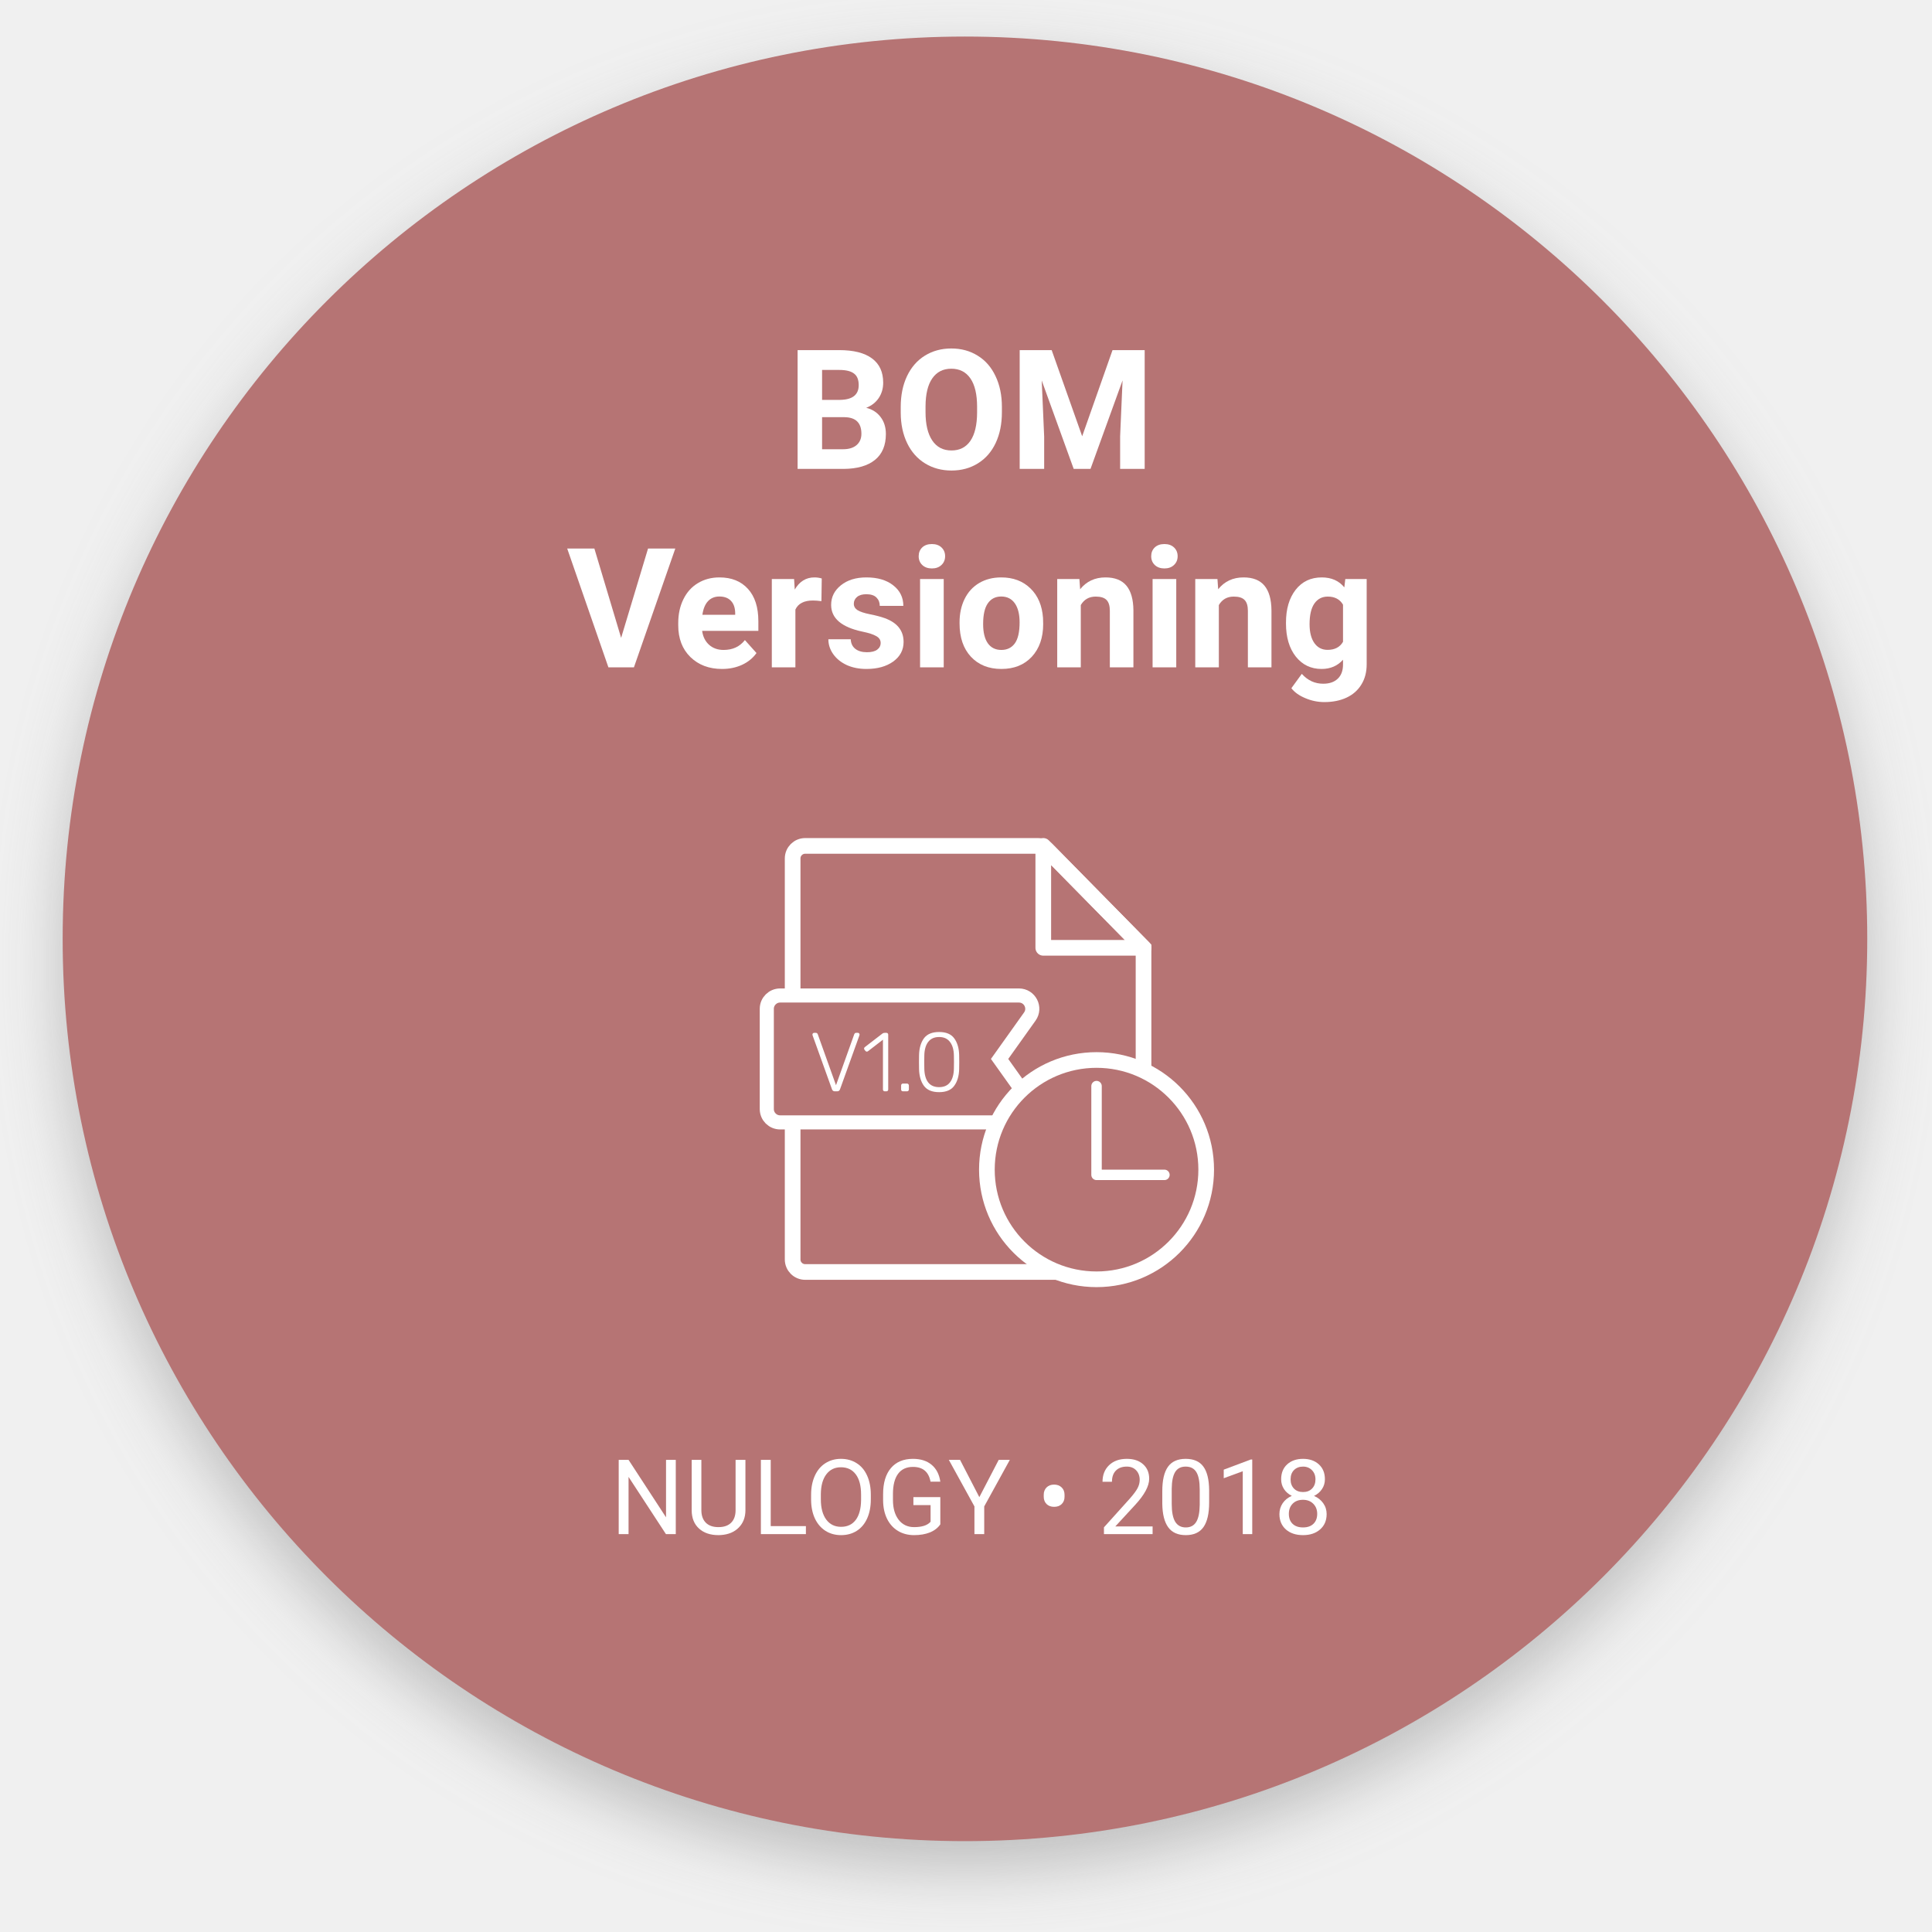
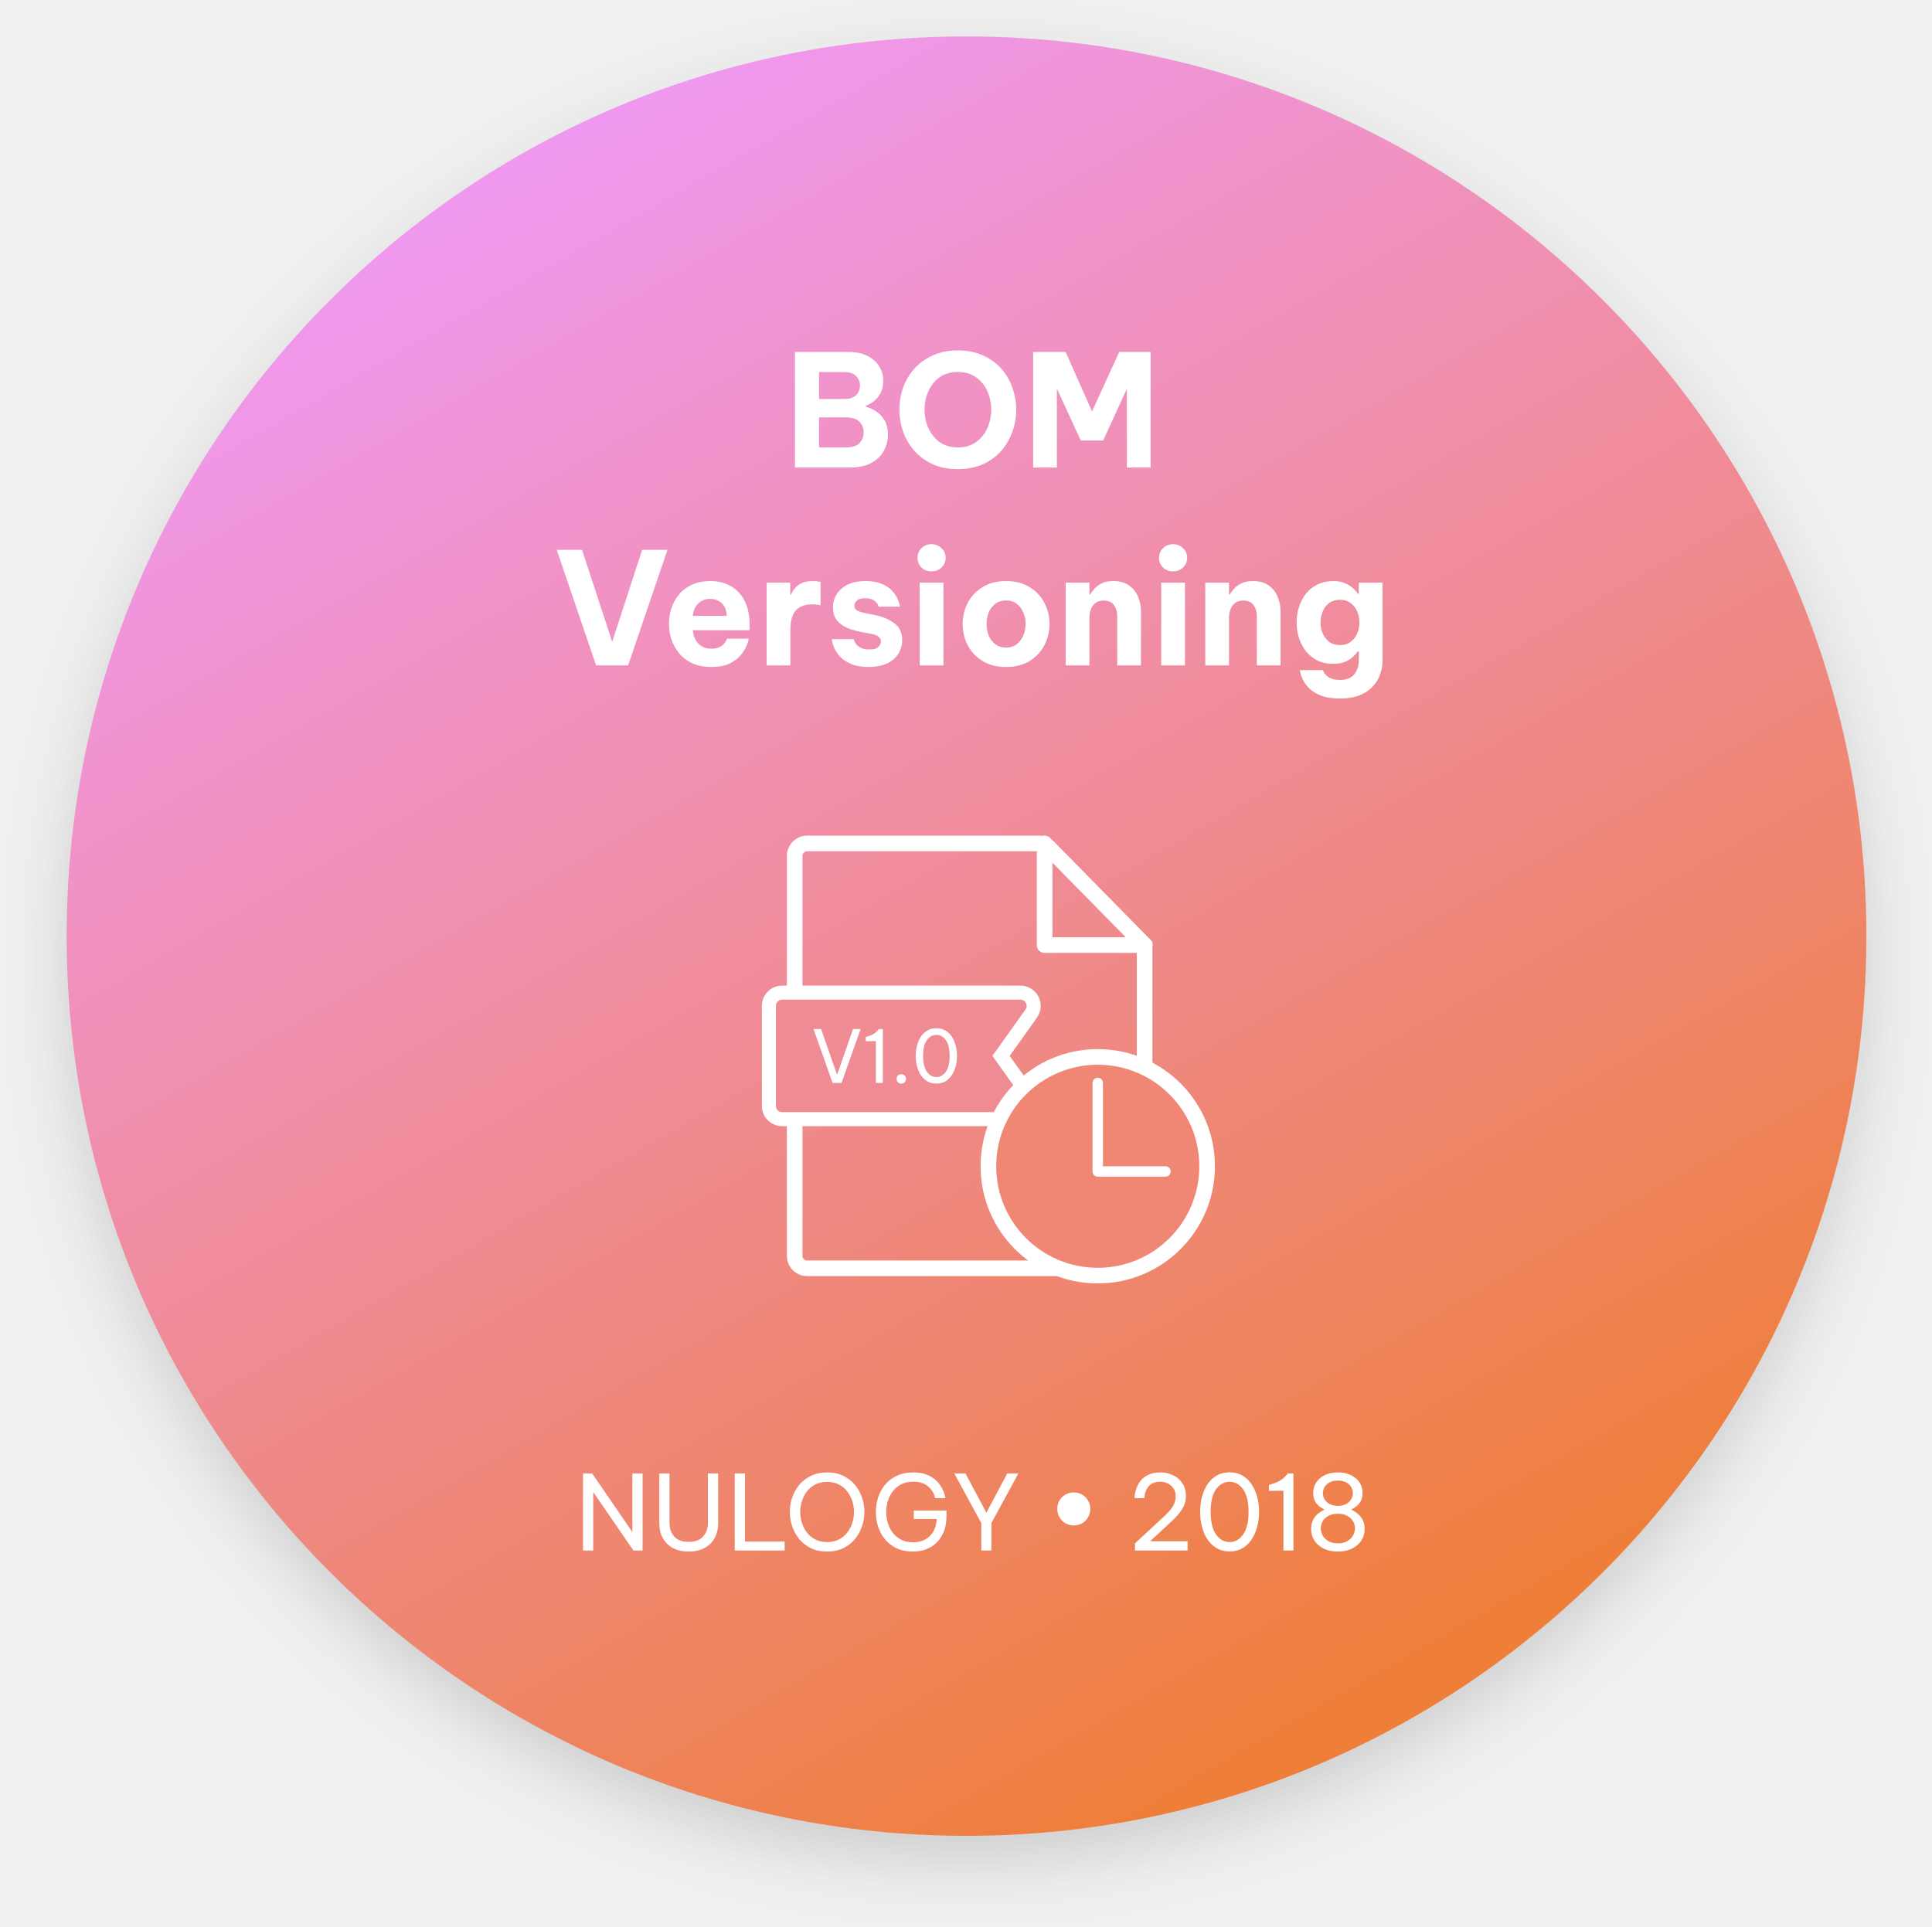
- <svg xmlns="http://www.w3.org/2000/svg" width="370" height="370" viewBox="0 0 370 370" fill="none">
-   <g filter="url(#filter0_d)">
-     <circle cx="184.8" cy="179.8" r="172.8" fill="#B67474" />
+ <svg xmlns="http://www.w3.org/2000/svg" width="371" height="370" viewBox="0 0 371 370" fill="none">
+   <g filter="url(#filter0_d_624_10244)">
+     <circle cx="185.6" cy="179.8" r="172.8" fill="url(#paint0_linear_624_10244)" />
  </g>
-   <path d="M152.75 89.8V67.05H160.719C163.479 67.05 165.573 67.581 167 68.644C168.427 69.696 169.141 71.243 169.141 73.284C169.141 74.399 168.854 75.383 168.281 76.237C167.708 77.081 166.911 77.701 165.891 78.097C167.057 78.389 167.974 78.977 168.641 79.862C169.318 80.748 169.656 81.831 169.656 83.112C169.656 85.3 168.958 86.956 167.562 88.081C166.167 89.206 164.177 89.779 161.594 89.8H152.75ZM157.438 79.894V86.034H161.453C162.557 86.034 163.417 85.774 164.031 85.253C164.656 84.722 164.969 83.993 164.969 83.066C164.969 80.982 163.891 79.925 161.734 79.894H157.438ZM157.438 76.581H160.906C163.271 76.54 164.453 75.597 164.453 73.753C164.453 72.722 164.151 71.982 163.547 71.534C162.953 71.076 162.01 70.847 160.719 70.847H157.438V76.581Z" fill="white" />
-   <path d="M191.875 78.941C191.875 81.18 191.479 83.144 190.688 84.831C189.896 86.519 188.76 87.821 187.281 88.737C185.812 89.654 184.125 90.112 182.219 90.112C180.333 90.112 178.651 89.659 177.172 88.753C175.693 87.847 174.547 86.555 173.734 84.878C172.922 83.191 172.51 81.253 172.5 79.066V77.941C172.5 75.701 172.901 73.732 173.703 72.034C174.516 70.326 175.656 69.019 177.125 68.112C178.604 67.196 180.292 66.737 182.188 66.737C184.083 66.737 185.766 67.196 187.234 68.112C188.714 69.019 189.854 70.326 190.656 72.034C191.469 73.732 191.875 75.696 191.875 77.925V78.941ZM187.125 77.909C187.125 75.524 186.698 73.712 185.844 72.472C184.99 71.232 183.771 70.612 182.188 70.612C180.615 70.612 179.401 71.227 178.547 72.456C177.693 73.675 177.26 75.467 177.25 77.831V78.941C177.25 81.264 177.677 83.066 178.531 84.347C179.385 85.628 180.615 86.269 182.219 86.269C183.792 86.269 185 85.654 185.844 84.425C186.688 83.186 187.115 81.383 187.125 79.019V77.909Z" fill="white" />
-   <path d="M201.406 67.05L207.25 83.55L213.062 67.05H219.219V89.8H214.516V83.581L214.984 72.847L208.844 89.8H205.625L199.5 72.862L199.969 83.581V89.8H195.281V67.05H201.406Z" fill="white" />
-   <path d="M118.953 122.159L124.109 105.05H129.328L121.406 127.8H116.516L108.625 105.05H113.828L118.953 122.159Z" fill="white" />
-   <path d="M138.281 128.113C135.802 128.113 133.781 127.352 132.219 125.831C130.667 124.31 129.891 122.284 129.891 119.753V119.316C129.891 117.618 130.219 116.102 130.875 114.769C131.531 113.425 132.458 112.394 133.656 111.675C134.865 110.946 136.24 110.581 137.781 110.581C140.094 110.581 141.911 111.31 143.234 112.769C144.568 114.227 145.234 116.295 145.234 118.972V120.816H134.469C134.615 121.92 135.052 122.805 135.781 123.472C136.521 124.139 137.453 124.472 138.578 124.472C140.318 124.472 141.677 123.842 142.656 122.581L144.875 125.066C144.198 126.024 143.281 126.774 142.125 127.316C140.969 127.847 139.688 128.113 138.281 128.113ZM137.766 114.238C136.87 114.238 136.141 114.54 135.578 115.144C135.026 115.748 134.672 116.613 134.516 117.738H140.797V117.378C140.776 116.378 140.505 115.607 139.984 115.066C139.464 114.514 138.724 114.238 137.766 114.238Z" fill="white" />
-   <path d="M157.312 115.128C156.698 115.045 156.156 115.003 155.688 115.003C153.979 115.003 152.859 115.581 152.328 116.738V127.8H147.812V110.894H152.078L152.203 112.909C153.109 111.357 154.365 110.581 155.969 110.581C156.469 110.581 156.938 110.649 157.375 110.784L157.312 115.128Z" fill="white" />
-   <path d="M168.656 123.128C168.656 122.576 168.38 122.144 167.828 121.831C167.286 121.508 166.411 121.222 165.203 120.972C161.182 120.128 159.172 118.42 159.172 115.847C159.172 114.347 159.792 113.097 161.031 112.097C162.281 111.087 163.911 110.581 165.922 110.581C168.068 110.581 169.781 111.087 171.062 112.097C172.354 113.107 173 114.42 173 116.034H168.484C168.484 115.389 168.276 114.857 167.859 114.441C167.443 114.014 166.792 113.8 165.906 113.8C165.146 113.8 164.557 113.972 164.141 114.316C163.724 114.659 163.516 115.097 163.516 115.628C163.516 116.128 163.75 116.534 164.219 116.847C164.698 117.149 165.5 117.415 166.625 117.644C167.75 117.863 168.698 118.113 169.469 118.394C171.854 119.269 173.047 120.784 173.047 122.941C173.047 124.482 172.385 125.732 171.062 126.691C169.74 127.639 168.031 128.113 165.938 128.113C164.521 128.113 163.26 127.863 162.156 127.363C161.062 126.852 160.203 126.159 159.578 125.284C158.953 124.399 158.641 123.446 158.641 122.425H162.922C162.964 123.227 163.26 123.842 163.812 124.269C164.365 124.696 165.104 124.909 166.031 124.909C166.896 124.909 167.547 124.748 167.984 124.425C168.432 124.092 168.656 123.659 168.656 123.128Z" fill="white" />
-   <path d="M180.734 127.8H176.203V110.894H180.734V127.8ZM175.938 106.519C175.938 105.842 176.161 105.284 176.609 104.847C177.068 104.409 177.688 104.191 178.469 104.191C179.24 104.191 179.854 104.409 180.312 104.847C180.771 105.284 181 105.842 181 106.519C181 107.206 180.766 107.769 180.297 108.206C179.839 108.644 179.229 108.863 178.469 108.863C177.708 108.863 177.094 108.644 176.625 108.206C176.167 107.769 175.938 107.206 175.938 106.519Z" fill="white" />
-   <path d="M183.766 119.191C183.766 117.514 184.089 116.019 184.734 114.706C185.38 113.394 186.307 112.378 187.516 111.659C188.734 110.941 190.146 110.581 191.75 110.581C194.031 110.581 195.891 111.279 197.328 112.675C198.776 114.071 199.583 115.967 199.75 118.363L199.781 119.519C199.781 122.113 199.057 124.196 197.609 125.769C196.161 127.331 194.219 128.113 191.781 128.113C189.344 128.113 187.396 127.331 185.938 125.769C184.49 124.206 183.766 122.081 183.766 119.394V119.191ZM188.281 119.519C188.281 121.123 188.583 122.352 189.188 123.206C189.792 124.05 190.656 124.472 191.781 124.472C192.875 124.472 193.729 124.055 194.344 123.222C194.958 122.378 195.266 121.034 195.266 119.191C195.266 117.618 194.958 116.399 194.344 115.534C193.729 114.67 192.865 114.238 191.75 114.238C190.646 114.238 189.792 114.67 189.188 115.534C188.583 116.389 188.281 117.717 188.281 119.519Z" fill="white" />
-   <path d="M206.719 110.894L206.859 112.847C208.068 111.337 209.688 110.581 211.719 110.581C213.51 110.581 214.844 111.107 215.719 112.159C216.594 113.212 217.042 114.784 217.062 116.878V127.8H212.547V116.988C212.547 116.029 212.339 115.337 211.922 114.909C211.505 114.472 210.812 114.253 209.844 114.253C208.573 114.253 207.62 114.795 206.984 115.878V127.8H202.469V110.894H206.719Z" fill="white" />
-   <path d="M225.266 127.8H220.734V110.894H225.266V127.8ZM220.469 106.519C220.469 105.842 220.693 105.284 221.141 104.847C221.599 104.409 222.219 104.191 223 104.191C223.771 104.191 224.385 104.409 224.844 104.847C225.302 105.284 225.531 105.842 225.531 106.519C225.531 107.206 225.297 107.769 224.828 108.206C224.37 108.644 223.76 108.863 223 108.863C222.24 108.863 221.625 108.644 221.156 108.206C220.698 107.769 220.469 107.206 220.469 106.519Z" fill="white" />
-   <path d="M233.156 110.894L233.297 112.847C234.505 111.337 236.125 110.581 238.156 110.581C239.948 110.581 241.281 111.107 242.156 112.159C243.031 113.212 243.479 114.784 243.5 116.878V127.8H238.984V116.988C238.984 116.029 238.776 115.337 238.359 114.909C237.943 114.472 237.25 114.253 236.281 114.253C235.01 114.253 234.057 114.795 233.422 115.878V127.8H228.906V110.894H233.156Z" fill="white" />
-   <path d="M246.281 119.222C246.281 116.628 246.896 114.54 248.125 112.956C249.365 111.373 251.031 110.581 253.125 110.581C254.979 110.581 256.422 111.217 257.453 112.488L257.641 110.894H261.734V127.238C261.734 128.717 261.396 130.003 260.719 131.097C260.052 132.191 259.109 133.024 257.891 133.597C256.672 134.17 255.245 134.456 253.609 134.456C252.37 134.456 251.161 134.206 249.984 133.706C248.807 133.217 247.917 132.581 247.312 131.8L249.312 129.05C250.438 130.31 251.802 130.941 253.406 130.941C254.604 130.941 255.536 130.618 256.203 129.972C256.87 129.337 257.203 128.43 257.203 127.253V126.347C256.161 127.524 254.792 128.113 253.094 128.113C251.062 128.113 249.417 127.321 248.156 125.738C246.906 124.144 246.281 122.034 246.281 119.409V119.222ZM250.797 119.55C250.797 121.081 251.104 122.284 251.719 123.159C252.333 124.024 253.177 124.456 254.25 124.456C255.625 124.456 256.609 123.941 257.203 122.909V115.8C256.599 114.769 255.625 114.253 254.281 114.253C253.198 114.253 252.344 114.696 251.719 115.581C251.104 116.467 250.797 117.79 250.797 119.55Z" fill="white" />
-   <path d="M129.418 293.8H127.533L120.375 282.843V293.8H118.49V279.581H120.375L127.553 290.587V279.581H129.418V293.8Z" fill="white" />
-   <path d="M142.758 279.581V289.249C142.751 290.59 142.328 291.687 141.488 292.54C140.655 293.393 139.522 293.872 138.09 293.976L137.592 293.995C136.036 293.995 134.796 293.575 133.871 292.736C132.947 291.896 132.478 290.74 132.465 289.269V279.581H134.32V289.21C134.32 290.239 134.604 291.04 135.17 291.613C135.736 292.179 136.544 292.462 137.592 292.462C138.653 292.462 139.464 292.179 140.023 291.613C140.59 291.046 140.873 290.249 140.873 289.22V279.581H142.758Z" fill="white" />
-   <path d="M147.602 292.267H154.34V293.8H145.717V279.581H147.602V292.267Z" fill="white" />
-   <path d="M166.771 287.15C166.771 288.543 166.537 289.76 166.068 290.802C165.6 291.837 164.936 292.628 164.076 293.175C163.217 293.722 162.214 293.995 161.068 293.995C159.949 293.995 158.956 293.722 158.09 293.175C157.224 292.622 156.55 291.837 156.068 290.822C155.593 289.799 155.349 288.618 155.336 287.277V286.251C155.336 284.884 155.574 283.676 156.049 282.628C156.524 281.58 157.195 280.779 158.061 280.226C158.933 279.666 159.929 279.386 161.049 279.386C162.188 279.386 163.191 279.663 164.057 280.216C164.929 280.763 165.6 281.56 166.068 282.609C166.537 283.65 166.771 284.865 166.771 286.251V287.15ZM164.906 286.232C164.906 284.545 164.568 283.253 163.891 282.355C163.214 281.45 162.266 280.997 161.049 280.997C159.864 280.997 158.93 281.45 158.246 282.355C157.569 283.253 157.221 284.503 157.201 286.105V287.15C157.201 288.784 157.543 290.07 158.227 291.007C158.917 291.938 159.864 292.404 161.068 292.404C162.279 292.404 163.217 291.964 163.881 291.085C164.545 290.2 164.887 288.934 164.906 287.286V286.232Z" fill="white" />
-   <path d="M180.082 291.935C179.6 292.625 178.926 293.142 178.061 293.488C177.201 293.826 176.199 293.995 175.053 293.995C173.894 293.995 172.865 293.725 171.967 293.185C171.068 292.638 170.372 291.863 169.877 290.861C169.389 289.858 169.138 288.696 169.125 287.374V286.134C169.125 283.992 169.623 282.332 170.619 281.154C171.622 279.975 173.028 279.386 174.838 279.386C176.322 279.386 177.517 279.767 178.422 280.529C179.327 281.284 179.88 282.358 180.082 283.751H178.207C177.855 281.87 176.736 280.929 174.848 280.929C173.591 280.929 172.637 281.372 171.986 282.257C171.342 283.136 171.016 284.412 171.01 286.085V287.247C171.01 288.842 171.374 290.112 172.104 291.056C172.833 291.993 173.819 292.462 175.062 292.462C175.766 292.462 176.381 292.384 176.908 292.228C177.436 292.072 177.872 291.808 178.217 291.437V288.243H174.926V286.72H180.082V291.935Z" fill="white" />
-   <path d="M187.553 286.72L191.264 279.581H193.393L188.49 288.497V293.8H186.615V288.497L181.713 279.581H183.861L187.553 286.72Z" fill="white" />
-   <path d="M199.887 286.261C199.887 285.695 200.066 285.229 200.424 284.865C200.788 284.5 201.27 284.318 201.869 284.318C202.462 284.318 202.943 284.497 203.314 284.855C203.686 285.206 203.871 285.685 203.871 286.29V286.652C203.871 287.218 203.692 287.68 203.334 288.038C202.976 288.396 202.491 288.575 201.879 288.575C201.273 288.575 200.788 288.396 200.424 288.038C200.066 287.674 199.887 287.205 199.887 286.632V286.261Z" fill="white" />
-   <path d="M220.736 293.8H211.42V292.501L216.342 287.032C217.071 286.206 217.572 285.535 217.846 285.021C218.126 284.5 218.266 283.963 218.266 283.409C218.266 282.667 218.041 282.059 217.592 281.583C217.143 281.108 216.544 280.87 215.795 280.87C214.896 280.87 214.197 281.128 213.695 281.642C213.201 282.15 212.953 282.859 212.953 283.771H211.146C211.146 282.462 211.566 281.404 212.406 280.597C213.253 279.79 214.382 279.386 215.795 279.386C217.117 279.386 218.161 279.734 218.93 280.431C219.698 281.121 220.082 282.042 220.082 283.195C220.082 284.594 219.19 286.261 217.406 288.195L213.598 292.325H220.736V293.8Z" fill="white" />
-   <path d="M231.566 287.736C231.566 289.851 231.205 291.424 230.482 292.452C229.76 293.481 228.63 293.995 227.094 293.995C225.577 293.995 224.454 293.494 223.725 292.491C222.995 291.482 222.618 289.978 222.592 287.98V285.568C222.592 283.478 222.953 281.925 223.676 280.909C224.398 279.894 225.531 279.386 227.074 279.386C228.604 279.386 229.73 279.878 230.453 280.861C231.176 281.837 231.547 283.348 231.566 285.392V287.736ZM229.76 285.265C229.76 283.735 229.545 282.622 229.115 281.925C228.686 281.222 228.005 280.87 227.074 280.87C226.15 280.87 225.476 281.219 225.053 281.915C224.63 282.612 224.411 283.683 224.398 285.128V288.019C224.398 289.555 224.62 290.691 225.062 291.427C225.512 292.156 226.189 292.521 227.094 292.521C227.986 292.521 228.646 292.176 229.076 291.486C229.512 290.795 229.74 289.708 229.76 288.224V285.265Z" fill="white" />
-   <path d="M239.818 293.8H238.002V281.759L234.359 283.097V281.456L239.535 279.513H239.818V293.8Z" fill="white" />
-   <path d="M253.734 283.292C253.734 284.002 253.546 284.633 253.168 285.187C252.797 285.74 252.292 286.173 251.654 286.486C252.396 286.805 252.982 287.27 253.412 287.882C253.848 288.494 254.066 289.187 254.066 289.962C254.066 291.193 253.65 292.172 252.816 292.902C251.99 293.631 250.899 293.995 249.545 293.995C248.178 293.995 247.081 293.631 246.254 292.902C245.434 292.166 245.023 291.186 245.023 289.962C245.023 289.194 245.232 288.501 245.648 287.882C246.072 287.264 246.654 286.795 247.396 286.476C246.765 286.163 246.267 285.73 245.902 285.177C245.538 284.624 245.355 283.995 245.355 283.292C245.355 282.094 245.74 281.144 246.508 280.441C247.276 279.738 248.288 279.386 249.545 279.386C250.795 279.386 251.804 279.738 252.572 280.441C253.347 281.144 253.734 282.094 253.734 283.292ZM252.26 289.923C252.26 289.129 252.006 288.481 251.498 287.98C250.997 287.478 250.339 287.228 249.525 287.228C248.712 287.228 248.057 287.475 247.562 287.97C247.074 288.465 246.83 289.116 246.83 289.923C246.83 290.73 247.068 291.365 247.543 291.827C248.025 292.29 248.692 292.521 249.545 292.521C250.391 292.521 251.055 292.29 251.537 291.827C252.019 291.359 252.26 290.724 252.26 289.923ZM249.545 280.87C248.835 280.87 248.259 281.092 247.816 281.534C247.38 281.971 247.162 282.566 247.162 283.322C247.162 284.044 247.377 284.63 247.807 285.079C248.243 285.522 248.822 285.743 249.545 285.743C250.268 285.743 250.844 285.522 251.273 285.079C251.71 284.63 251.928 284.044 251.928 283.322C251.928 282.599 251.703 282.01 251.254 281.554C250.805 281.098 250.235 280.87 249.545 280.87Z" fill="white" />
-   <path fill-rule="evenodd" clip-rule="evenodd" d="M147 193.2C147 191.875 148.075 190.8 149.4 190.8H195.142C197.093 190.8 198.229 193.004 197.097 194.593L191.248 202.8L197.097 211.007C198.229 212.596 197.093 214.8 195.142 214.8H149.4C148.075 214.8 147 213.726 147 212.4V193.2Z" stroke="white" stroke-width="3" />
-   <path fill-rule="evenodd" clip-rule="evenodd" d="M151.8 164.4C151.8 163.075 152.875 162 154.2 162H198.794C199.438 162 200.054 162.258 200.505 162.717L219 181.519V241.2C219 242.525 217.926 243.6 216.6 243.6H154.2C152.875 243.6 151.8 242.525 151.8 241.2V164.4Z" stroke="white" stroke-width="3" />
-   <path d="M151.5 190.5C151.5 190.5 150 191 150 192C150 193 150 211 150 213C150 215 152 215 152 215" stroke="white" stroke-width="3" stroke-linecap="round" stroke-linejoin="round" />
-   <path fill-rule="evenodd" clip-rule="evenodd" d="M199.8 162L219 181.519H199.8V162Z" stroke="white" stroke-width="3" stroke-linejoin="round" />
-   <path fill-rule="evenodd" clip-rule="evenodd" d="M147 193.2C147 191.875 148.075 190.8 149.4 190.8H195.142C197.093 190.8 198.229 193.004 197.097 194.593L191.248 202.8L197.097 211.007C198.229 212.596 197.093 214.8 195.142 214.8H149.4C148.075 214.8 147 213.726 147 212.4V193.2Z" fill="#B67474" stroke="white" stroke-width="2.4" />
-   <circle cx="210" cy="224" r="21" fill="#B67474" stroke="white" stroke-width="3" />
-   <path d="M210 208V225H223" stroke="white" stroke-width="2" stroke-linecap="round" stroke-linejoin="round" />
-   <path d="M159.88 209C159.613 209 159.432 208.872 159.336 208.616L155.624 198.296L155.592 198.12C155.592 198.035 155.624 197.96 155.688 197.896C155.752 197.832 155.827 197.8 155.912 197.8H156.248C156.344 197.8 156.419 197.827 156.472 197.88C156.536 197.933 156.579 197.987 156.6 198.04L160.104 207.832L163.608 198.04C163.629 197.987 163.667 197.933 163.72 197.88C163.784 197.827 163.864 197.8 163.96 197.8H164.296C164.381 197.8 164.456 197.832 164.52 197.896C164.584 197.96 164.616 198.035 164.616 198.12L164.584 198.296L160.872 208.616C160.776 208.872 160.595 209 160.328 209H159.88ZM169.447 209C169.341 209 169.255 208.968 169.191 208.904C169.127 208.84 169.095 208.755 169.095 208.648V199.112L166.231 201.32C166.146 201.373 166.071 201.4 166.007 201.4C165.901 201.4 165.81 201.352 165.735 201.256L165.559 201.032C165.506 200.957 165.479 200.883 165.479 200.808C165.479 200.701 165.527 200.611 165.623 200.536L169.031 197.912C169.138 197.837 169.277 197.8 169.447 197.8H169.751C169.858 197.8 169.943 197.832 170.007 197.896C170.071 197.96 170.103 198.045 170.103 198.152V208.648C170.103 208.755 170.071 208.84 170.007 208.904C169.943 208.968 169.858 209 169.751 209H169.447ZM172.926 209C172.82 209 172.734 208.968 172.67 208.904C172.606 208.84 172.574 208.755 172.574 208.648V207.88C172.574 207.773 172.606 207.688 172.67 207.624C172.734 207.549 172.82 207.512 172.926 207.512H173.694C173.801 207.512 173.886 207.549 173.95 207.624C174.025 207.688 174.062 207.773 174.062 207.88V208.648C174.062 208.755 174.025 208.84 173.95 208.904C173.886 208.968 173.801 209 173.694 209H172.926ZM179.85 209.16C178.506 209.16 177.535 208.755 176.938 207.944C176.351 207.133 176.042 206.067 176.01 204.744L175.994 203.416L176.01 202.056C176.042 200.733 176.351 199.667 176.938 198.856C177.535 198.045 178.506 197.64 179.85 197.64C181.194 197.64 182.159 198.045 182.746 198.856C183.343 199.667 183.658 200.733 183.69 202.056C183.701 202.355 183.706 202.808 183.706 203.416C183.706 204.013 183.701 204.456 183.69 204.744C183.658 206.067 183.343 207.133 182.746 207.944C182.159 208.755 181.194 209.16 179.85 209.16ZM179.85 208.2C180.767 208.2 181.461 207.896 181.93 207.288C182.41 206.669 182.661 205.795 182.682 204.664C182.693 204.355 182.698 203.928 182.698 203.384C182.698 202.84 182.693 202.424 182.682 202.136C182.661 201.027 182.41 200.163 181.93 199.544C181.461 198.915 180.767 198.6 179.85 198.6C178.933 198.6 178.234 198.915 177.754 199.544C177.285 200.163 177.039 201.027 177.018 202.136L177.002 203.384L177.018 204.664C177.039 205.795 177.285 206.669 177.754 207.288C178.234 207.896 178.933 208.2 179.85 208.2Z" fill="white" />
+   <g clip-path="url(#clip0_624_10244)">
+     <path d="M152.658 89.8V67.6H162.918C164.358 67.6 165.568 67.85 166.548 68.35C167.548 68.85 168.308 69.52 168.828 70.36C169.348 71.18 169.608 72.09 169.608 73.09C169.608 74.07 169.428 74.89 169.068 75.55C168.708 76.19 168.268 76.71 167.748 77.11C167.248 77.49 166.758 77.75 166.278 77.89V78.13C166.818 78.25 167.418 78.51 168.078 78.91C168.738 79.31 169.308 79.88 169.788 80.62C170.268 81.36 170.508 82.32 170.508 83.5C170.508 84.54 170.258 85.54 169.758 86.5C169.278 87.46 168.488 88.25 167.388 88.87C166.308 89.49 164.898 89.8 163.158 89.8H152.658ZM162.138 71.47H157.278V76.63H162.138C163.178 76.63 163.938 76.38 164.418 75.88C164.898 75.38 165.138 74.77 165.138 74.05C165.138 73.35 164.898 72.75 164.418 72.25C163.938 71.73 163.178 71.47 162.138 71.47ZM162.498 80.17H157.278V85.93H162.498C163.678 85.93 164.528 85.65 165.048 85.09C165.588 84.51 165.858 83.82 165.858 83.02C165.858 82.24 165.588 81.57 165.048 81.01C164.528 80.45 163.678 80.17 162.498 80.17ZM183.927 90.1C182.087 90.1 180.467 89.78 179.067 89.14C177.667 88.48 176.487 87.61 175.527 86.53C174.587 85.43 173.877 84.2 173.397 82.84C172.937 81.48 172.707 80.09 172.707 78.67C172.707 77.25 172.937 75.87 173.397 74.53C173.877 73.17 174.587 71.95 175.527 70.87C176.487 69.79 177.667 68.93 179.067 68.29C180.467 67.63 182.087 67.3 183.927 67.3C185.787 67.3 187.417 67.63 188.817 68.29C190.217 68.93 191.387 69.79 192.327 70.87C193.267 71.95 193.967 73.17 194.427 74.53C194.907 75.87 195.147 77.25 195.147 78.67C195.147 80.09 194.907 81.48 194.427 82.84C193.967 84.2 193.267 85.43 192.327 86.53C191.387 87.61 190.217 88.48 188.817 89.14C187.417 89.78 185.787 90.1 183.927 90.1ZM183.927 85.93C185.327 85.93 186.507 85.58 187.467 84.88C188.427 84.18 189.147 83.28 189.627 82.18C190.107 81.06 190.347 79.89 190.347 78.67C190.347 77.45 190.107 76.29 189.627 75.19C189.147 74.09 188.427 73.19 187.467 72.49C186.507 71.79 185.327 71.44 183.927 71.44C182.527 71.44 181.347 71.79 180.387 72.49C179.447 73.19 178.737 74.09 178.257 75.19C177.777 76.29 177.537 77.45 177.537 78.67C177.537 79.89 177.777 81.06 178.257 82.18C178.737 83.28 179.447 84.18 180.387 84.88C181.347 85.58 182.527 85.93 183.927 85.93ZM198.391 89.8V67.6H204.631L209.701 79.03L214.921 67.6H220.951V89.8H216.391V74.68L211.831 84.61H207.541L202.951 74.62V89.8H198.391ZM114.466 127.8L106.906 105.6H111.766L117.556 123.27L123.316 105.6H128.176L120.616 127.8H114.466ZM136.592 128.1C135.192 128.1 133.982 127.87 132.962 127.41C131.942 126.93 131.102 126.3 130.442 125.52C129.782 124.72 129.282 123.83 128.942 122.85C128.622 121.87 128.462 120.86 128.462 119.82C128.462 118.82 128.612 117.84 128.912 116.88C129.232 115.9 129.712 115.01 130.352 114.21C131.012 113.41 131.842 112.78 132.842 112.32C133.862 111.84 135.062 111.6 136.442 111.6C137.902 111.6 139.192 111.92 140.312 112.56C141.452 113.2 142.342 114.15 142.982 115.41C143.622 116.65 143.942 118.16 143.942 119.94V121.05H133.052C133.112 122.01 133.442 122.84 134.042 123.54C134.662 124.24 135.512 124.59 136.592 124.59C137.212 124.59 137.712 124.5 138.092 124.32C138.492 124.12 138.802 123.9 139.022 123.66C139.242 123.4 139.392 123.17 139.472 122.97C139.552 122.77 139.592 122.67 139.592 122.67H143.792C143.792 122.67 143.742 122.86 143.642 123.24C143.562 123.6 143.382 124.05 143.102 124.59C142.822 125.13 142.412 125.67 141.872 126.21C141.352 126.75 140.662 127.2 139.802 127.56C138.942 127.92 137.872 128.1 136.592 128.1ZM133.052 118.29H139.562C139.502 117.19 139.172 116.37 138.572 115.83C137.972 115.29 137.232 115.02 136.352 115.02C135.472 115.02 134.722 115.31 134.102 115.89C133.482 116.45 133.132 117.25 133.052 118.29ZM147.217 127.8V111.9H151.747V114.21H151.897C152.077 113.79 152.327 113.38 152.647 112.98C152.967 112.58 153.407 112.25 153.967 111.99C154.527 111.73 155.247 111.6 156.127 111.6C156.567 111.6 156.917 111.63 157.177 111.69C157.437 111.73 157.567 111.75 157.567 111.75V116.25C157.567 116.25 157.417 116.22 157.117 116.16C156.837 116.1 156.467 116.07 156.007 116.07C154.587 116.07 153.527 116.46 152.827 117.24C152.127 118 151.777 119.25 151.777 120.99V127.8H147.217ZM166.768 128.1C165.448 128.1 164.358 127.92 163.498 127.56C162.638 127.2 161.948 126.76 161.428 126.24C160.928 125.7 160.548 125.17 160.288 124.65C160.048 124.11 159.888 123.66 159.808 123.3C159.748 122.94 159.718 122.76 159.718 122.76H163.948C163.948 122.76 163.978 122.86 164.038 123.06C164.098 123.26 164.228 123.49 164.428 123.75C164.648 124.01 164.958 124.24 165.358 124.44C165.758 124.64 166.298 124.74 166.978 124.74C167.818 124.74 168.388 124.57 168.688 124.23C169.008 123.89 169.168 123.55 169.168 123.21C169.168 122.49 168.578 122.01 167.398 121.77L165.238 121.35C164.318 121.17 163.448 120.91 162.628 120.57C161.828 120.21 161.178 119.72 160.678 119.1C160.198 118.46 159.958 117.64 159.958 116.64C159.958 115.68 160.208 114.82 160.708 114.06C161.208 113.3 161.918 112.7 162.838 112.26C163.778 111.82 164.898 111.6 166.198 111.6C167.418 111.6 168.428 111.77 169.228 112.11C170.048 112.43 170.698 112.84 171.178 113.34C171.658 113.82 172.018 114.31 172.258 114.81C172.498 115.29 172.648 115.7 172.708 116.04C172.788 116.36 172.828 116.52 172.828 116.52H168.748C168.748 116.52 168.688 116.39 168.568 116.13C168.448 115.85 168.198 115.58 167.818 115.32C167.458 115.04 166.898 114.9 166.138 114.9C165.358 114.9 164.818 115.06 164.518 115.38C164.218 115.68 164.068 116 164.068 116.34C164.068 116.74 164.238 117.04 164.578 117.24C164.938 117.44 165.398 117.6 165.958 117.72L168.028 118.14C169.548 118.44 170.798 118.97 171.778 119.73C172.758 120.47 173.248 121.55 173.248 122.97C173.248 123.93 172.998 124.8 172.498 125.58C171.998 126.36 171.268 126.98 170.308 127.44C169.348 127.88 168.168 128.1 166.768 128.1ZM178.891 109.74C178.091 109.74 177.441 109.49 176.941 108.99C176.441 108.47 176.191 107.86 176.191 107.16C176.191 106.42 176.441 105.8 176.941 105.3C177.441 104.78 178.091 104.52 178.891 104.52C179.651 104.52 180.291 104.78 180.811 105.3C181.331 105.8 181.591 106.42 181.591 107.16C181.591 107.86 181.331 108.47 180.811 108.99C180.291 109.49 179.651 109.74 178.891 109.74ZM176.611 127.8V111.9H181.171V127.8H176.611ZM193.198 128.1C191.418 128.1 189.908 127.72 188.668 126.96C187.428 126.18 186.478 125.17 185.818 123.93C185.178 122.67 184.858 121.31 184.858 119.85C184.858 118.39 185.178 117.04 185.818 115.8C186.478 114.54 187.428 113.53 188.668 112.77C189.908 111.99 191.418 111.6 193.198 111.6C194.978 111.6 196.488 111.99 197.728 112.77C198.968 113.53 199.908 114.54 200.548 115.8C201.208 117.04 201.538 118.39 201.538 119.85C201.538 121.31 201.208 122.67 200.548 123.93C199.908 125.17 198.968 126.18 197.728 126.96C196.488 127.72 194.978 128.1 193.198 128.1ZM193.198 124.38C193.998 124.38 194.668 124.17 195.208 123.75C195.768 123.33 196.198 122.78 196.498 122.1C196.798 121.4 196.948 120.65 196.948 119.85C196.948 119.03 196.798 118.28 196.498 117.6C196.198 116.92 195.768 116.37 195.208 115.95C194.668 115.53 193.998 115.32 193.198 115.32C192.398 115.32 191.718 115.53 191.158 115.95C190.598 116.37 190.168 116.92 189.868 117.6C189.588 118.28 189.448 119.03 189.448 119.85C189.448 120.65 189.588 121.4 189.868 122.1C190.168 122.78 190.598 123.33 191.158 123.75C191.718 124.17 192.398 124.38 193.198 124.38ZM204.639 127.8V111.9H209.199V114.18H209.349C209.529 113.86 209.789 113.5 210.129 113.1C210.489 112.7 210.959 112.35 211.539 112.05C212.139 111.75 212.899 111.6 213.819 111.6C215.059 111.6 216.069 111.89 216.849 112.47C217.629 113.03 218.199 113.76 218.559 114.66C218.919 115.54 219.099 116.47 219.099 117.45V127.8H214.539V118.23C214.539 117.47 214.329 116.8 213.909 116.22C213.509 115.64 212.859 115.35 211.959 115.35C211.279 115.35 210.739 115.51 210.339 115.83C209.939 116.15 209.649 116.56 209.469 117.06C209.289 117.56 209.199 118.09 209.199 118.65V127.8H204.639ZM225.268 109.74C224.468 109.74 223.818 109.49 223.318 108.99C222.818 108.47 222.568 107.86 222.568 107.16C222.568 106.42 222.818 105.8 223.318 105.3C223.818 104.78 224.468 104.52 225.268 104.52C226.028 104.52 226.668 104.78 227.188 105.3C227.708 105.8 227.968 106.42 227.968 107.16C227.968 107.86 227.708 108.47 227.188 108.99C226.668 109.49 226.028 109.74 225.268 109.74ZM222.988 127.8V111.9H227.548V127.8H222.988ZM231.445 127.8V111.9H236.005V114.18H236.155C236.335 113.86 236.595 113.5 236.935 113.1C237.295 112.7 237.765 112.35 238.345 112.05C238.945 111.75 239.705 111.6 240.625 111.6C241.865 111.6 242.875 111.89 243.655 112.47C244.435 113.03 245.005 113.76 245.365 114.66C245.725 115.54 245.905 116.47 245.905 117.45V127.8H241.345V118.23C241.345 117.47 241.135 116.8 240.715 116.22C240.315 115.64 239.665 115.35 238.765 115.35C238.085 115.35 237.545 115.51 237.145 115.83C236.745 116.15 236.455 116.56 236.275 117.06C236.095 117.56 236.005 118.09 236.005 118.65V127.8H231.445ZM257.359 134.16C255.879 134.16 254.659 133.98 253.699 133.62C252.759 133.26 252.009 132.8 251.449 132.24C250.889 131.7 250.479 131.16 250.219 130.62C249.959 130.08 249.789 129.62 249.709 129.24C249.649 128.88 249.619 128.7 249.619 128.7H254.059C254.059 128.7 254.089 128.79 254.149 128.97C254.229 129.17 254.379 129.39 254.599 129.63C254.819 129.89 255.139 130.11 255.559 130.29C255.999 130.49 256.579 130.59 257.299 130.59C258.539 130.59 259.449 130.24 260.029 129.54C260.629 128.84 260.929 127.92 260.929 126.78V125.1H260.719C260.519 125.42 260.219 125.77 259.819 126.15C259.419 126.53 258.909 126.85 258.289 127.11C257.669 127.37 256.919 127.5 256.039 127.5C254.859 127.5 253.829 127.28 252.949 126.84C252.069 126.38 251.329 125.77 250.729 125.01C250.149 124.25 249.709 123.4 249.409 122.46C249.129 121.52 248.989 120.55 248.989 119.55C248.989 118.57 249.129 117.61 249.409 116.67C249.709 115.71 250.149 114.85 250.729 114.09C251.329 113.33 252.069 112.73 252.949 112.29C253.829 111.83 254.859 111.6 256.039 111.6C256.919 111.6 257.669 111.74 258.289 112.02C258.909 112.28 259.419 112.6 259.819 112.98C260.239 113.34 260.539 113.69 260.719 114.03H260.929V111.9H265.489V126.78C265.489 128.1 265.199 129.32 264.619 130.44C264.039 131.56 263.149 132.46 261.949 133.14C260.749 133.82 259.219 134.16 257.359 134.16ZM257.299 123.9C258.139 123.9 258.829 123.69 259.369 123.27C259.929 122.85 260.349 122.31 260.629 121.65C260.909 120.97 261.049 120.27 261.049 119.55C261.049 118.81 260.909 118.11 260.629 117.45C260.349 116.79 259.929 116.25 259.369 115.83C258.829 115.41 258.139 115.2 257.299 115.2C256.479 115.2 255.789 115.41 255.229 115.83C254.689 116.25 254.279 116.79 253.999 117.45C253.719 118.11 253.579 118.81 253.579 119.55C253.579 120.27 253.719 120.97 253.999 121.65C254.279 122.31 254.689 122.85 255.229 123.27C255.789 123.69 256.479 123.9 257.299 123.9Z" fill="white" />
+     <path d="M111.955 297.8V283H113.715L121.435 294.26V283H123.395V297.8H121.635L113.915 286.56V297.8H111.955ZM132.243 298C131.083 298 130.083 297.78 129.243 297.34C128.403 296.887 127.75 296.253 127.283 295.44C126.83 294.613 126.603 293.64 126.603 292.52V283H128.563V292.52C128.563 293.547 128.863 294.407 129.463 295.1C130.077 295.793 131.003 296.14 132.243 296.14C133.497 296.14 134.423 295.793 135.023 295.1C135.637 294.407 135.943 293.547 135.943 292.52V283H137.903V292.52C137.903 293.64 137.67 294.613 137.203 295.44C136.75 296.253 136.103 296.887 135.263 297.34C134.423 297.78 133.417 298 132.243 298ZM141.096 297.8V283H143.056V296.08H150.676V297.8H141.096ZM158.83 298C157.656 298 156.623 297.787 155.73 297.36C154.836 296.92 154.09 296.34 153.49 295.62C152.89 294.887 152.436 294.067 152.13 293.16C151.823 292.253 151.67 291.327 151.67 290.38C151.67 289.433 151.823 288.513 152.13 287.62C152.436 286.713 152.89 285.9 153.49 285.18C154.09 284.46 154.836 283.887 155.73 283.46C156.623 283.02 157.656 282.8 158.83 282.8C160.003 282.8 161.036 283.02 161.93 283.46C162.823 283.887 163.57 284.46 164.17 285.18C164.77 285.9 165.223 286.713 165.53 287.62C165.836 288.513 165.99 289.433 165.99 290.38C165.99 291.327 165.836 292.253 165.53 293.16C165.223 294.067 164.77 294.887 164.17 295.62C163.57 296.34 162.823 296.92 161.93 297.36C161.036 297.787 160.003 298 158.83 298ZM158.83 296.18C159.67 296.18 160.41 296.02 161.05 295.7C161.69 295.38 162.223 294.947 162.65 294.4C163.09 293.853 163.423 293.233 163.65 292.54C163.876 291.847 163.99 291.127 163.99 290.38C163.99 289.647 163.876 288.94 163.65 288.26C163.423 287.567 163.09 286.947 162.65 286.4C162.223 285.853 161.69 285.42 161.05 285.1C160.41 284.78 159.67 284.62 158.83 284.62C157.99 284.62 157.25 284.78 156.61 285.1C155.97 285.42 155.43 285.853 154.99 286.4C154.563 286.947 154.236 287.567 154.01 288.26C153.783 288.94 153.67 289.647 153.67 290.38C153.67 291.127 153.783 291.847 154.01 292.54C154.236 293.233 154.563 293.853 154.99 294.4C155.43 294.947 155.97 295.38 156.61 295.7C157.25 296.02 157.99 296.18 158.83 296.18ZM175.293 298C174.093 298 173.047 297.787 172.153 297.36C171.26 296.933 170.52 296.36 169.933 295.64C169.347 294.907 168.907 294.093 168.613 293.2C168.333 292.293 168.193 291.367 168.193 290.42C168.193 289.473 168.333 288.547 168.613 287.64C168.907 286.733 169.347 285.92 169.933 285.2C170.533 284.467 171.28 283.887 172.173 283.46C173.08 283.02 174.14 282.8 175.353 282.8C176.287 282.8 177.087 282.92 177.753 283.16C178.433 283.4 179 283.707 179.453 284.08C179.907 284.453 180.273 284.853 180.553 285.28C180.833 285.693 181.047 286.087 181.193 286.46C181.34 286.833 181.433 287.14 181.473 287.38C181.527 287.62 181.553 287.74 181.553 287.74H179.573C179.573 287.74 179.547 287.633 179.493 287.42C179.44 287.207 179.333 286.947 179.173 286.64C179.013 286.32 178.773 286.007 178.453 285.7C178.147 285.38 177.74 285.113 177.233 284.9C176.74 284.687 176.12 284.58 175.373 284.58C174.493 284.58 173.727 284.747 173.073 285.08C172.42 285.413 171.88 285.86 171.453 286.42C171.027 286.967 170.707 287.587 170.493 288.28C170.28 288.96 170.173 289.66 170.173 290.38C170.173 291.113 170.28 291.833 170.493 292.54C170.707 293.233 171.027 293.86 171.453 294.42C171.893 294.967 172.433 295.407 173.073 295.74C173.713 296.06 174.453 296.22 175.293 296.22C176.667 296.22 177.753 295.82 178.553 295.02C179.367 294.207 179.807 293.113 179.873 291.74H175.473V290.12H181.753V291.14C181.753 292.66 181.46 293.927 180.873 294.94C180.3 295.953 179.527 296.72 178.553 297.24C177.58 297.747 176.493 298 175.293 298ZM188.437 297.8V292.54L183.257 283H185.397L189.417 290.54L193.417 283H195.557L190.377 292.54V297.8H188.437ZM206.207 292.98C205.594 292.98 205.047 292.833 204.567 292.54C204.087 292.247 203.707 291.86 203.427 291.38C203.161 290.9 203.027 290.373 203.027 289.8C203.027 289.213 203.161 288.687 203.427 288.22C203.707 287.74 204.087 287.36 204.567 287.08C205.047 286.787 205.594 286.64 206.207 286.64C206.807 286.64 207.347 286.787 207.827 287.08C208.307 287.36 208.681 287.74 208.947 288.22C209.227 288.687 209.367 289.213 209.367 289.8C209.367 290.387 209.227 290.92 208.947 291.4C208.681 291.88 208.307 292.267 207.827 292.56C207.347 292.84 206.807 292.98 206.207 292.98ZM217.952 297.8V296.42L221.192 293.42C222.098 292.58 222.892 291.847 223.572 291.22C224.265 290.58 224.805 289.96 225.192 289.36C225.578 288.76 225.772 288.1 225.772 287.38C225.772 286.78 225.625 286.273 225.332 285.86C225.052 285.447 224.685 285.133 224.232 284.92C223.792 284.693 223.332 284.58 222.852 284.58C222.225 284.58 221.712 284.687 221.312 284.9C220.912 285.113 220.605 285.38 220.392 285.7C220.178 286.007 220.025 286.32 219.932 286.64C219.838 286.947 219.785 287.207 219.772 287.42C219.758 287.633 219.752 287.74 219.752 287.74H217.872C217.872 287.74 217.878 287.62 217.892 287.38C217.905 287.14 217.952 286.833 218.032 286.46C218.125 286.087 218.272 285.693 218.472 285.28C218.672 284.853 218.952 284.453 219.312 284.08C219.685 283.707 220.158 283.4 220.732 283.16C221.318 282.92 222.032 282.8 222.872 282.8C223.725 282.8 224.518 282.98 225.252 283.34C225.998 283.687 226.598 284.2 227.052 284.88C227.505 285.547 227.732 286.367 227.732 287.34C227.732 288.233 227.505 289.047 227.052 289.78C226.612 290.5 226.025 291.207 225.292 291.9C224.558 292.593 223.758 293.34 222.892 294.14L220.852 296.02H228.052V297.8H217.952ZM236.119 297.98C235.199 297.98 234.386 297.78 233.679 297.38C232.972 296.967 232.379 296.413 231.899 295.72C231.432 295.013 231.072 294.2 230.819 293.28C230.579 292.36 230.459 291.393 230.459 290.38C230.459 289.353 230.579 288.387 230.819 287.48C231.072 286.56 231.432 285.747 231.899 285.04C232.379 284.333 232.972 283.78 233.679 283.38C234.386 282.98 235.199 282.78 236.119 282.78C237.039 282.78 237.852 282.98 238.559 283.38C239.266 283.78 239.852 284.333 240.319 285.04C240.799 285.747 241.159 286.56 241.399 287.48C241.652 288.387 241.779 289.353 241.779 290.38C241.779 291.393 241.652 292.36 241.399 293.28C241.159 294.2 240.799 295.013 240.319 295.72C239.852 296.413 239.266 296.967 238.559 297.38C237.852 297.78 237.039 297.98 236.119 297.98ZM236.119 296.18C237.172 296.18 238.039 295.693 238.719 294.72C239.412 293.733 239.759 292.287 239.759 290.38C239.759 288.473 239.412 287.033 238.719 286.06C238.039 285.087 237.172 284.6 236.119 284.6C235.066 284.6 234.192 285.087 233.499 286.06C232.819 287.033 232.479 288.473 232.479 290.38C232.479 292.273 232.819 293.713 233.499 294.7C234.192 295.687 235.066 296.18 236.119 296.18ZM248.375 283V297.8H246.455V286.32L243.675 286.34V285.22L244.175 285.06C244.881 284.833 245.448 284.587 245.875 284.32C246.315 284.053 246.721 283.687 247.095 283.22L247.275 283H248.375ZM256.91 298C255.87 298 254.963 297.813 254.19 297.44C253.43 297.053 252.836 296.54 252.41 295.9C251.983 295.247 251.77 294.513 251.77 293.7C251.77 292.98 251.896 292.387 252.15 291.92C252.403 291.44 252.696 291.06 253.03 290.78C253.376 290.487 253.676 290.28 253.93 290.16C254.183 290.04 254.31 289.98 254.31 289.98V289.88C254.31 289.88 254.203 289.833 253.99 289.74C253.776 289.633 253.523 289.46 253.23 289.22C252.95 288.98 252.703 288.66 252.49 288.26C252.276 287.86 252.17 287.367 252.17 286.78C252.17 286.02 252.363 285.34 252.75 284.74C253.136 284.14 253.683 283.667 254.39 283.32C255.11 282.973 255.95 282.8 256.91 282.8C257.87 282.8 258.703 282.973 259.41 283.32C260.13 283.667 260.683 284.14 261.07 284.74C261.456 285.34 261.65 286.02 261.65 286.78C261.65 287.367 261.543 287.86 261.33 288.26C261.116 288.66 260.863 288.98 260.57 289.22C260.29 289.46 260.043 289.633 259.83 289.74C259.616 289.833 259.51 289.88 259.51 289.88V289.98C259.51 289.98 259.636 290.04 259.89 290.16C260.143 290.28 260.436 290.487 260.77 290.78C261.116 291.06 261.416 291.44 261.67 291.92C261.923 292.387 262.05 292.98 262.05 293.7C262.05 294.513 261.836 295.247 261.41 295.9C260.983 296.54 260.383 297.053 259.61 297.44C258.85 297.813 257.95 298 256.91 298ZM256.91 289.22C257.55 289.22 258.083 289.1 258.51 288.86C258.936 288.62 259.256 288.313 259.47 287.94C259.683 287.567 259.79 287.187 259.79 286.8C259.79 286.387 259.683 285.993 259.47 285.62C259.256 285.247 258.936 284.947 258.51 284.72C258.083 284.48 257.55 284.36 256.91 284.36C256.283 284.36 255.75 284.48 255.31 284.72C254.883 284.947 254.563 285.247 254.35 285.62C254.136 285.993 254.03 286.387 254.03 286.8C254.03 287.187 254.136 287.567 254.35 287.94C254.563 288.313 254.883 288.62 255.31 288.86C255.75 289.1 256.283 289.22 256.91 289.22ZM256.91 296.42C257.63 296.42 258.23 296.28 258.71 296C259.203 295.72 259.57 295.36 259.81 294.92C260.063 294.467 260.19 294 260.19 293.52C260.19 293.053 260.07 292.613 259.83 292.2C259.59 291.773 259.223 291.427 258.73 291.16C258.25 290.88 257.643 290.74 256.91 290.74C256.176 290.74 255.563 290.88 255.07 291.16C254.59 291.427 254.23 291.773 253.99 292.2C253.75 292.613 253.63 293.053 253.63 293.52C253.63 294 253.75 294.467 253.99 294.92C254.243 295.36 254.61 295.72 255.09 296C255.583 296.28 256.19 296.42 256.91 296.42Z" fill="white" />
+     <path fill-rule="evenodd" clip-rule="evenodd" d="M147.8 193.2C147.8 191.875 148.875 190.8 150.2 190.8H195.943C197.894 190.8 199.029 193.004 197.897 194.593L192.048 202.8L197.897 211.007C199.029 212.596 197.894 214.8 195.943 214.8H150.2C148.875 214.8 147.8 213.726 147.8 212.4V193.2Z" stroke="white" stroke-width="3" />
+     <path fill-rule="evenodd" clip-rule="evenodd" d="M152.6 164.4C152.6 163.075 153.675 162 155 162H199.594C200.238 162 200.854 162.258 201.305 162.717L219.8 181.519V241.2C219.8 242.525 218.726 243.6 217.4 243.6H155C153.675 243.6 152.6 242.525 152.6 241.2V164.4Z" stroke="white" stroke-width="3" />
+     <path d="M152.3 190.5C152.3 190.5 150.8 191 150.8 192C150.8 193 150.8 211 150.8 213C150.8 215 152.8 215 152.8 215" stroke="white" stroke-width="3" stroke-linecap="round" stroke-linejoin="round" />
+     <path fill-rule="evenodd" clip-rule="evenodd" d="M200.6 162L219.8 181.519H200.6V162Z" stroke="white" stroke-width="3" stroke-linejoin="round" />
+     <path fill-rule="evenodd" clip-rule="evenodd" d="M147.8 193.2C147.8 191.875 148.875 190.8 150.2 190.8H195.943C197.894 190.8 199.029 193.004 197.897 194.593L192.048 202.8L197.897 211.007C199.029 212.596 197.894 214.8 195.943 214.8H150.2C148.875 214.8 147.8 213.726 147.8 212.4V193.2Z" fill="#EF8B93" stroke="white" stroke-width="2.4" />
+     <circle cx="210.8" cy="224" r="21" fill="#F08774" stroke="white" stroke-width="3" />
+     <path d="M210.8 208V225H223.8" stroke="white" stroke-width="2" stroke-linecap="round" stroke-linejoin="round" />
+     <path d="M159.874 208L156.22 197.64H157.676L160.742 206.432L163.808 197.64H165.264L161.596 208H159.874ZM169.535 197.64V208H168.191V199.964L166.245 199.978V199.194L166.595 199.082C167.09 198.923 167.486 198.751 167.785 198.564C168.093 198.377 168.378 198.121 168.639 197.794L168.765 197.64H169.535ZM173.074 208.14C172.812 208.14 172.593 208.051 172.416 207.874C172.248 207.687 172.164 207.473 172.164 207.23C172.164 206.978 172.248 206.763 172.416 206.586C172.593 206.409 172.812 206.32 173.074 206.32C173.335 206.32 173.55 206.409 173.718 206.586C173.895 206.763 173.984 206.978 173.984 207.23C173.984 207.482 173.895 207.697 173.718 207.874C173.55 208.051 173.335 208.14 173.074 208.14ZM179.81 208.126C179.166 208.126 178.596 207.986 178.102 207.706C177.607 207.417 177.192 207.029 176.856 206.544C176.529 206.049 176.277 205.48 176.1 204.836C175.932 204.192 175.848 203.515 175.848 202.806C175.848 202.087 175.932 201.411 176.1 200.776C176.277 200.132 176.529 199.563 176.856 199.068C177.192 198.573 177.607 198.186 178.102 197.906C178.596 197.626 179.166 197.486 179.81 197.486C180.454 197.486 181.023 197.626 181.518 197.906C182.012 198.186 182.423 198.573 182.75 199.068C183.086 199.563 183.338 200.132 183.506 200.776C183.683 201.411 183.772 202.087 183.772 202.806C183.772 203.515 183.683 204.192 183.506 204.836C183.338 205.48 183.086 206.049 182.75 206.544C182.423 207.029 182.012 207.417 181.518 207.706C181.023 207.986 180.454 208.126 179.81 208.126ZM179.81 206.866C180.547 206.866 181.154 206.525 181.63 205.844C182.115 205.153 182.358 204.141 182.358 202.806C182.358 201.471 182.115 200.463 181.63 199.782C181.154 199.101 180.547 198.76 179.81 198.76C179.072 198.76 178.461 199.101 177.976 199.782C177.5 200.463 177.262 201.471 177.262 202.806C177.262 204.131 177.5 205.139 177.976 205.83C178.461 206.521 179.072 206.866 179.81 206.866Z" fill="white" />
+   </g>
  <defs>
-     <filter id="filter0_d" x="0" y="0" width="369.6" height="369.6" filterUnits="userSpaceOnUse" color-interpolation-filters="sRGB">
+     <filter id="filter0_d_624_10244" x="0.8" y="0" width="369.6" height="369.6" filterUnits="userSpaceOnUse" color-interpolation-filters="sRGB">
      <feFlood flood-opacity="0" result="BackgroundImageFix" />
-       <feColorMatrix in="SourceAlpha" type="matrix" values="0 0 0 0 0 0 0 0 0 0 0 0 0 0 0 0 0 0 127 0" />
+       <feColorMatrix in="SourceAlpha" type="matrix" values="0 0 0 0 0 0 0 0 0 0 0 0 0 0 0 0 0 0 127 0" result="hardAlpha" />
      <feOffset dy="5" />
      <feGaussianBlur stdDeviation="6" />
-       <feColorMatrix type="matrix" values="0 0 0 0 0.553 0 0 0 0 0.553 0 0 0 0 0.553 0 0 0 0.5 0" />
-       <feBlend mode="normal" in2="BackgroundImageFix" result="effect1_dropShadow" />
-       <feBlend mode="normal" in="SourceGraphic" in2="effect1_dropShadow" result="shape" />
+       <feColorMatrix type="matrix" values="0 0 0 0 0.288 0 0 0 0 0.288 0 0 0 0 0.288 0 0 0 0.2 0" />
+       <feBlend mode="normal" in2="BackgroundImageFix" result="effect1_dropShadow_624_10244" />
+       <feBlend mode="normal" in="SourceGraphic" in2="effect1_dropShadow_624_10244" result="shape" />
    </filter>
+     <linearGradient id="paint0_linear_624_10244" x1="106.5" y1="28" x2="275.5" y2="322.5" gradientUnits="userSpaceOnUse">
+       <stop stop-color="#F098EF" />
+       <stop offset="1" stop-color="#EF7E38" />
+     </linearGradient>
+     <clipPath id="clip0_624_10244">
+       <rect width="219" height="239" fill="white" transform="translate(77.6001 59.8)" />
+     </clipPath>
  </defs>
</svg>
